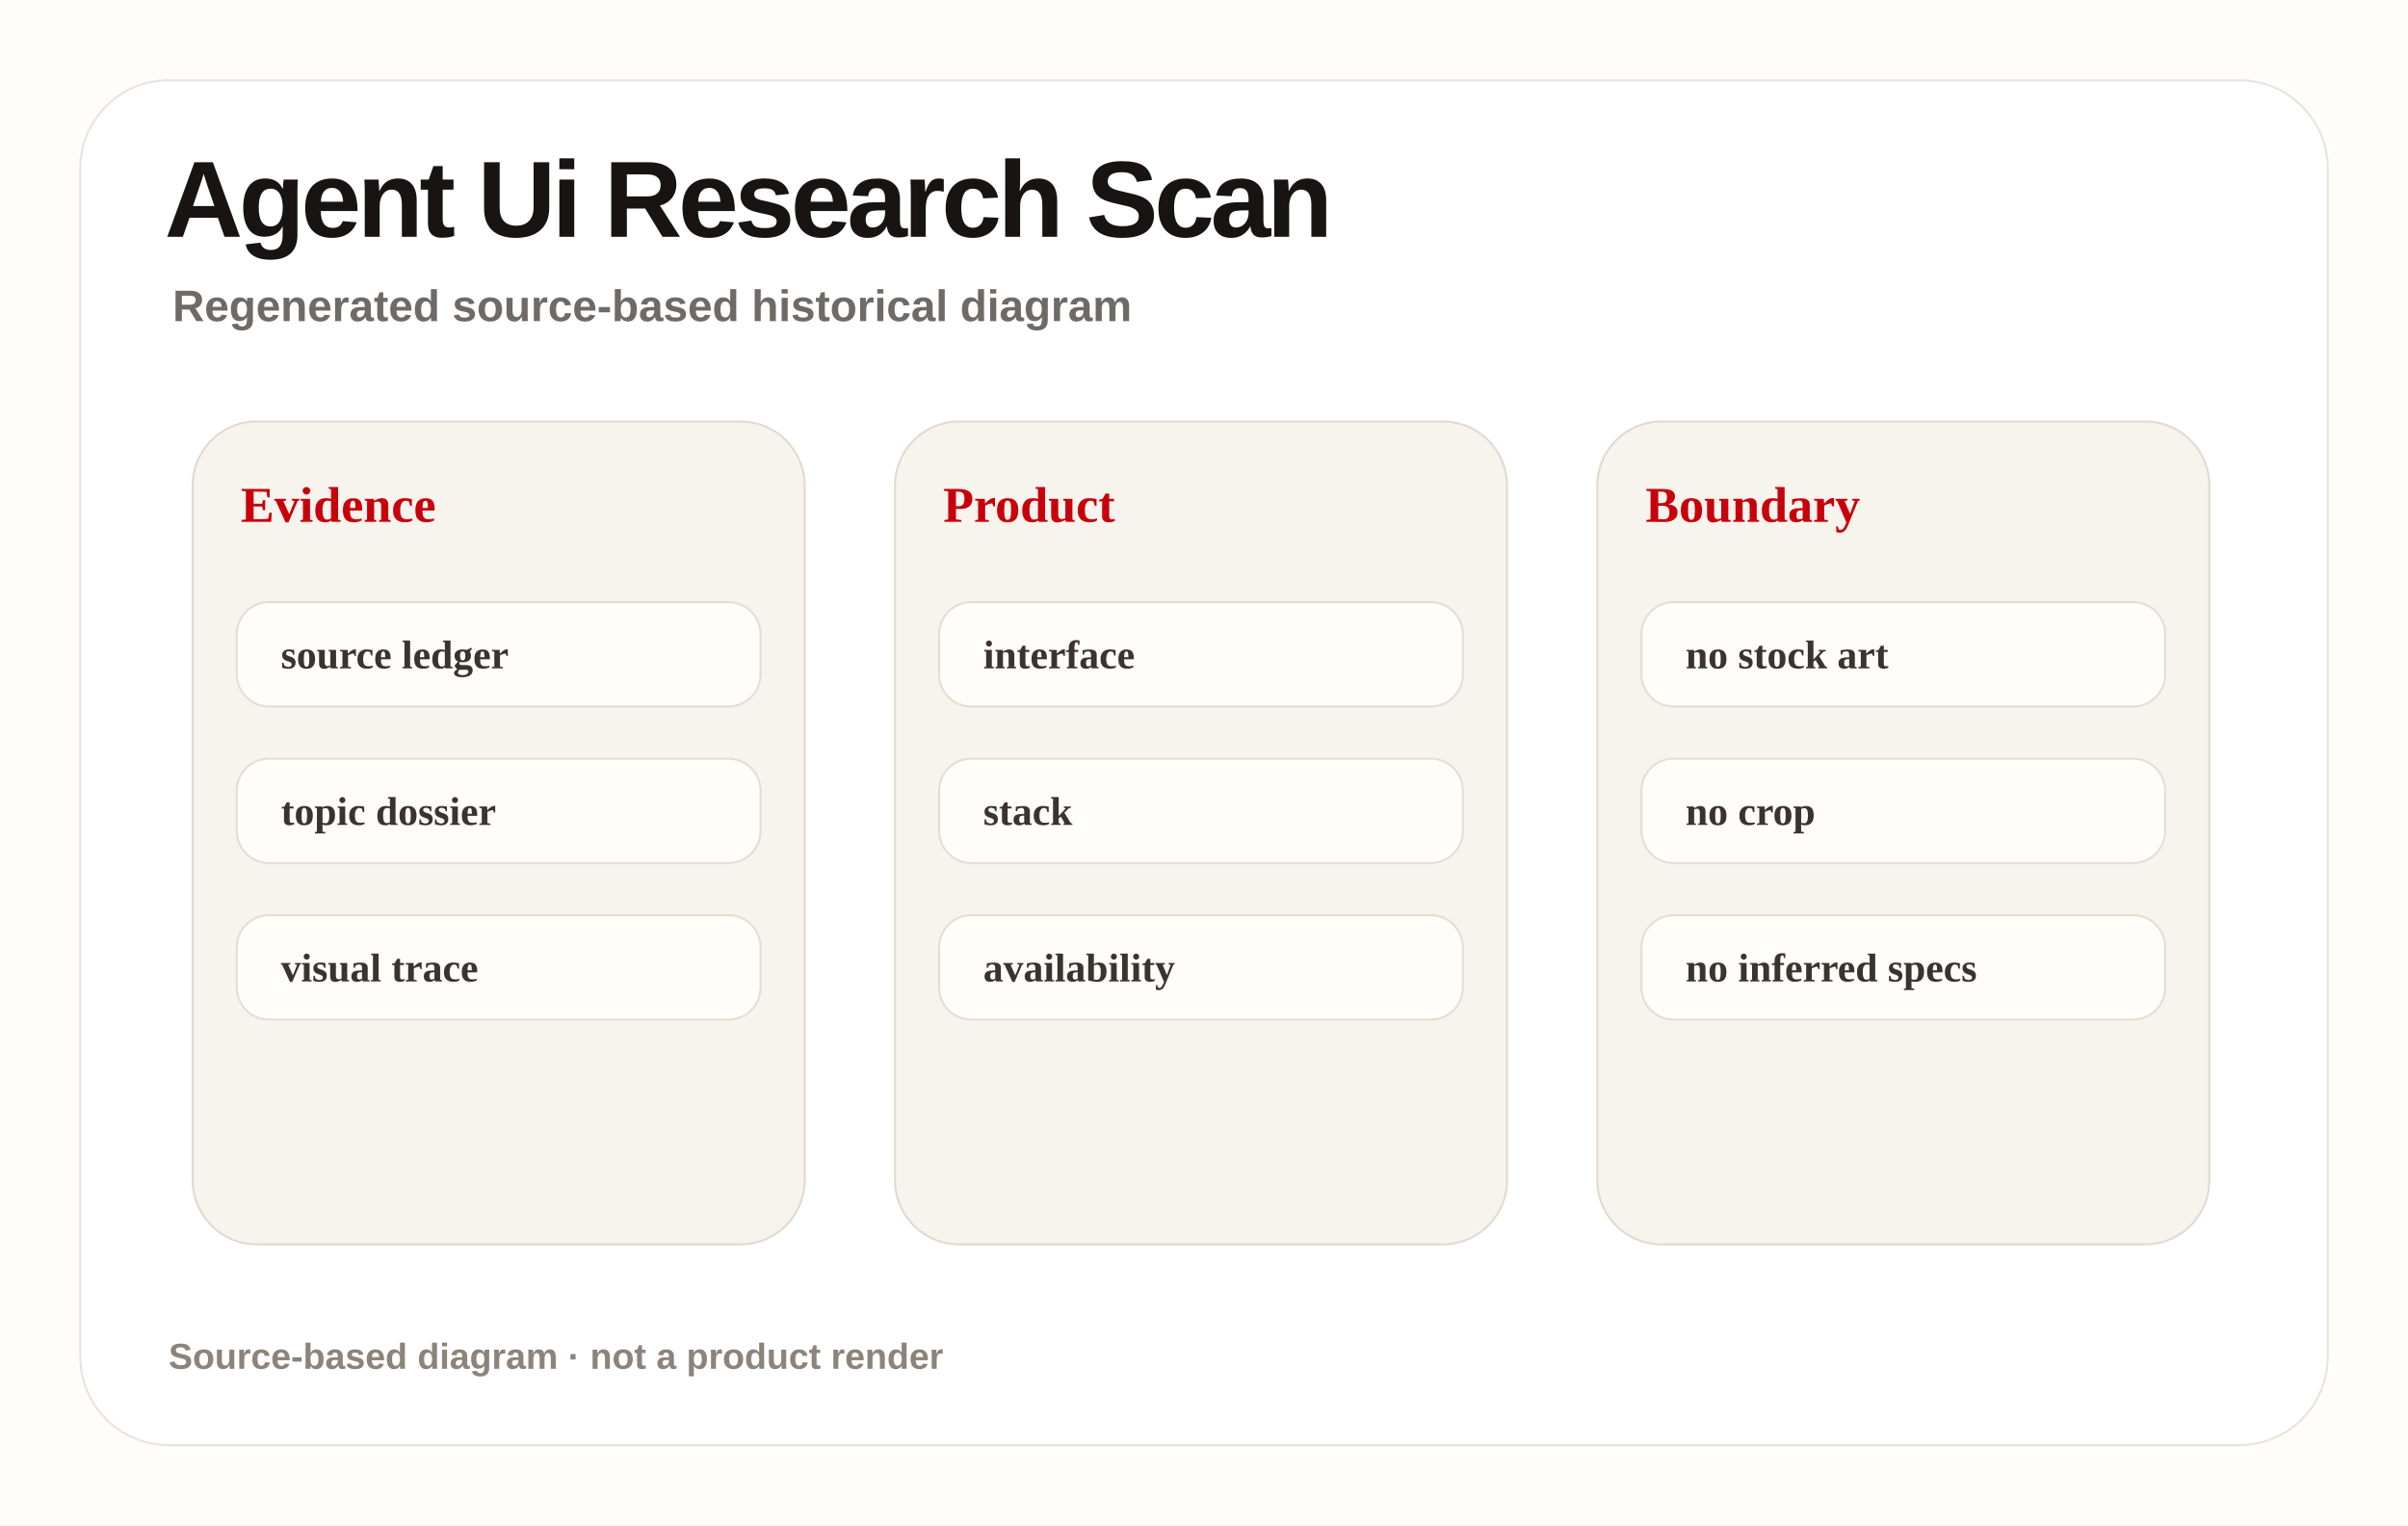
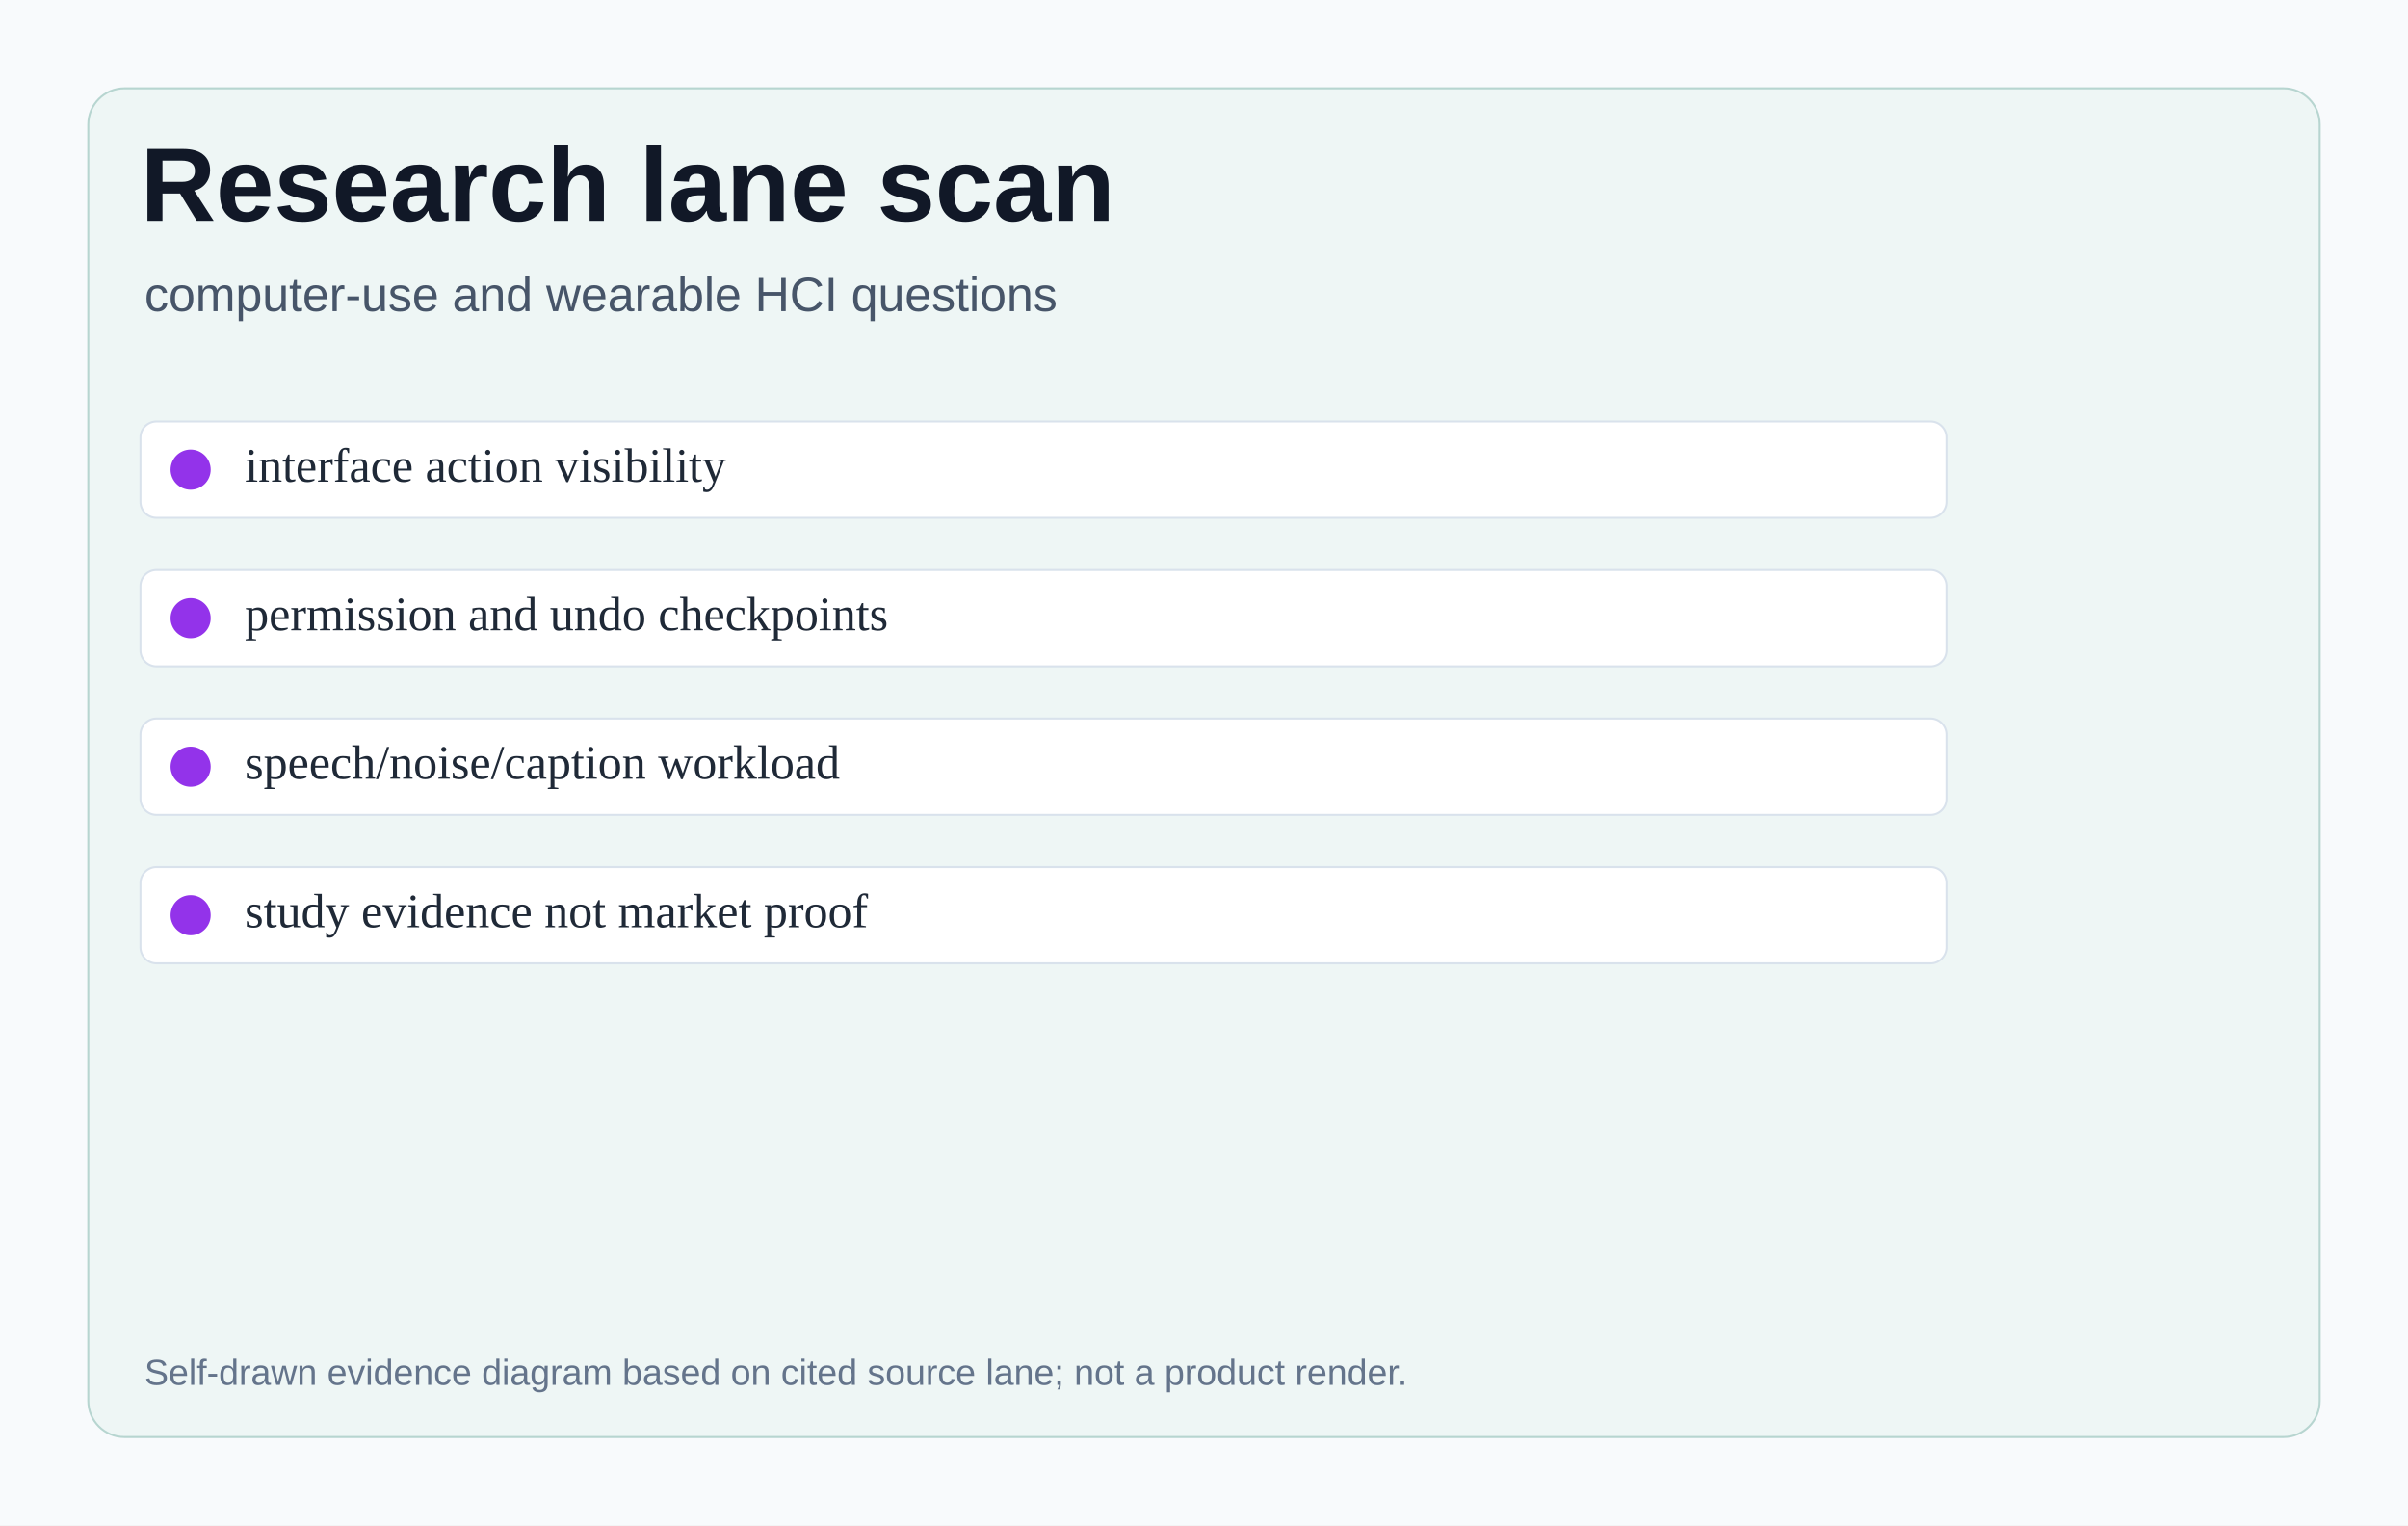
- <svg xmlns="http://www.w3.org/2000/svg" width="1200" height="760" viewBox="0 0 1200 760" role="img" aria-label="Agent Ui Research Scan">
-   <rect width="1200" height="760" fill="#fffdfa" />
-   <rect x="40" y="40" width="1120" height="680" rx="44" fill="#ffffff" stroke="#e8e3dc" />
-   <text x="82" y="118" font-family="Aptos, Arial, sans-serif" font-size="54" font-weight="950" letter-spacing="-2" fill="#171413">Agent Ui Research Scan</text>
-   <text x="86" y="160" font-family="Aptos, Arial, sans-serif" font-size="22" font-weight="700" fill="#6f6a66">Regenerated source-based historical diagram</text>
-   <rect x="96" y="210" width="305" height="410" rx="32" fill="#f7f3ed" stroke="#e3d9ce" />
-   <text x="120" y="260" font-size="25" font-weight="900" fill="#c7000b">Evidence</text>
-   <rect x="118" y="300" width="261" height="52" rx="16" fill="#fffdfa" stroke="#e5ddd4" />
-   <text x="140" y="333" font-size="20" font-weight="700" fill="#3b332d">source ledger</text>
-   <rect x="118" y="378" width="261" height="52" rx="16" fill="#fffdfa" stroke="#e5ddd4" />
-   <text x="140" y="411" font-size="20" font-weight="700" fill="#3b332d">topic dossier</text>
-   <rect x="118" y="456" width="261" height="52" rx="16" fill="#fffdfa" stroke="#e5ddd4" />
-   <text x="140" y="489" font-size="20" font-weight="700" fill="#3b332d">visual trace</text>
-   <rect x="446" y="210" width="305" height="410" rx="32" fill="#f7f3ed" stroke="#e3d9ce" />
-   <text x="470" y="260" font-size="25" font-weight="900" fill="#c7000b">Product</text>
-   <rect x="468" y="300" width="261" height="52" rx="16" fill="#fffdfa" stroke="#e5ddd4" />
-   <text x="490" y="333" font-size="20" font-weight="700" fill="#3b332d">interface</text>
-   <rect x="468" y="378" width="261" height="52" rx="16" fill="#fffdfa" stroke="#e5ddd4" />
-   <text x="490" y="411" font-size="20" font-weight="700" fill="#3b332d">stack</text>
-   <rect x="468" y="456" width="261" height="52" rx="16" fill="#fffdfa" stroke="#e5ddd4" />
-   <text x="490" y="489" font-size="20" font-weight="700" fill="#3b332d">availability</text>
-   <rect x="796" y="210" width="305" height="410" rx="32" fill="#f7f3ed" stroke="#e3d9ce" />
-   <text x="820" y="260" font-size="25" font-weight="900" fill="#c7000b">Boundary</text>
-   <rect x="818" y="300" width="261" height="52" rx="16" fill="#fffdfa" stroke="#e5ddd4" />
-   <text x="840" y="333" font-size="20" font-weight="700" fill="#3b332d">no stock art</text>
-   <rect x="818" y="378" width="261" height="52" rx="16" fill="#fffdfa" stroke="#e5ddd4" />
-   <text x="840" y="411" font-size="20" font-weight="700" fill="#3b332d">no crop</text>
-   <rect x="818" y="456" width="261" height="52" rx="16" fill="#fffdfa" stroke="#e5ddd4" />
-   <text x="840" y="489" font-size="20" font-weight="700" fill="#3b332d">no inferred specs</text>
-   <text x="84" y="682" font-family="Aptos, Arial, sans-serif" font-size="18" font-weight="700" fill="#8c837a">Source-based diagram · not a product render</text>
+ <svg xmlns="http://www.w3.org/2000/svg" width="1200" height="760" viewBox="0 0 1200 760">
+   <rect width="1200" height="760" fill="#f8fafc" />
+   <rect x="44" y="44" width="1112" height="672" rx="18" fill="#eef6f5" stroke="#b7d5d0" />
+   <text x="70" y="110" font-family="Arial, Helvetica, sans-serif" font-size="52" font-weight="700" fill="#111827">Research lane scan</text>
+   <text x="72" y="155" font-family="Arial, Helvetica, sans-serif" font-size="24" fill="#475569">computer-use and wearable HCI questions</text>
+   <g transform="translate(70 210)">
+     <rect width="900" height="48" rx="8" fill="#fff" stroke="#d9e2ec" />
+     <circle cx="25" cy="24" r="10" fill="#9333ea" />
+     <text x="52" y="30" font-size="24" fill="#1f2937">interface action visibility</text>
+   </g>
+   <g transform="translate(70 284)">
+     <rect width="900" height="48" rx="8" fill="#fff" stroke="#d9e2ec" />
+     <circle cx="25" cy="24" r="10" fill="#9333ea" />
+     <text x="52" y="30" font-size="24" fill="#1f2937">permission and undo checkpoints</text>
+   </g>
+   <g transform="translate(70 358)">
+     <rect width="900" height="48" rx="8" fill="#fff" stroke="#d9e2ec" />
+     <circle cx="25" cy="24" r="10" fill="#9333ea" />
+     <text x="52" y="30" font-size="24" fill="#1f2937">speech/noise/caption workload</text>
+   </g>
+   <g transform="translate(70 432)">
+     <rect width="900" height="48" rx="8" fill="#fff" stroke="#d9e2ec" />
+     <circle cx="25" cy="24" r="10" fill="#9333ea" />
+     <text x="52" y="30" font-size="24" fill="#1f2937">study evidence not market proof</text>
+   </g>
+   <text x="72" y="690" font-family="Arial, Helvetica, sans-serif" font-size="18" fill="#64748b">Self-drawn evidence diagram based on cited source lane; not a product render.</text>
</svg>
